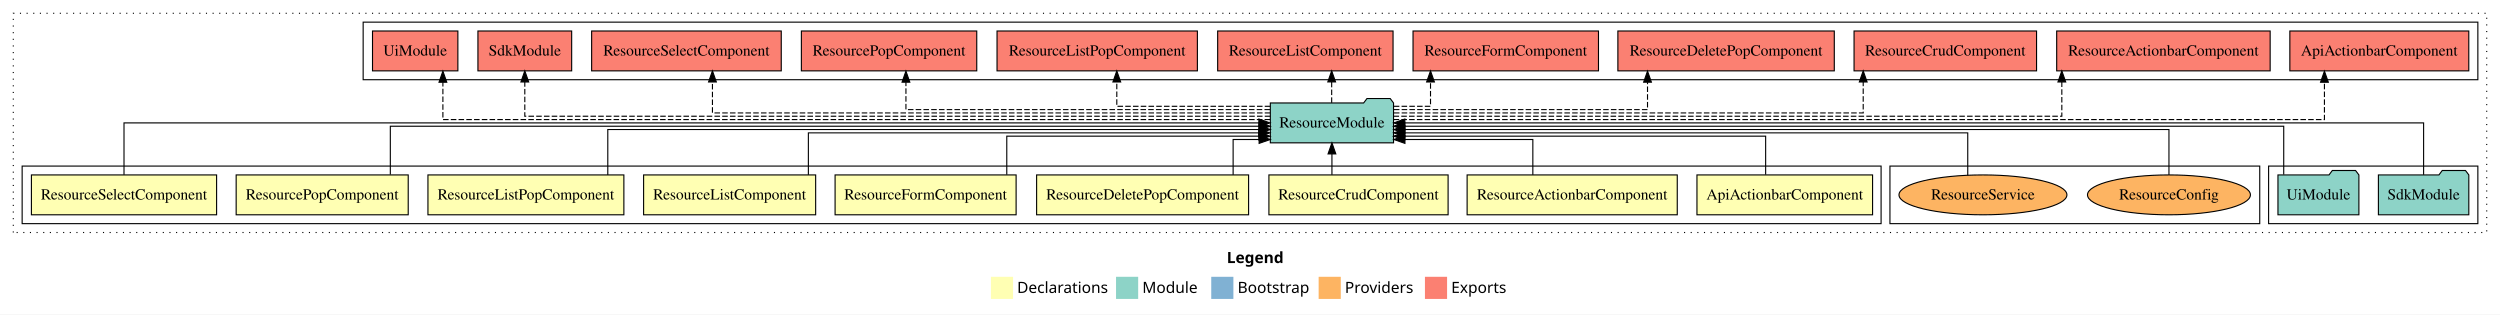
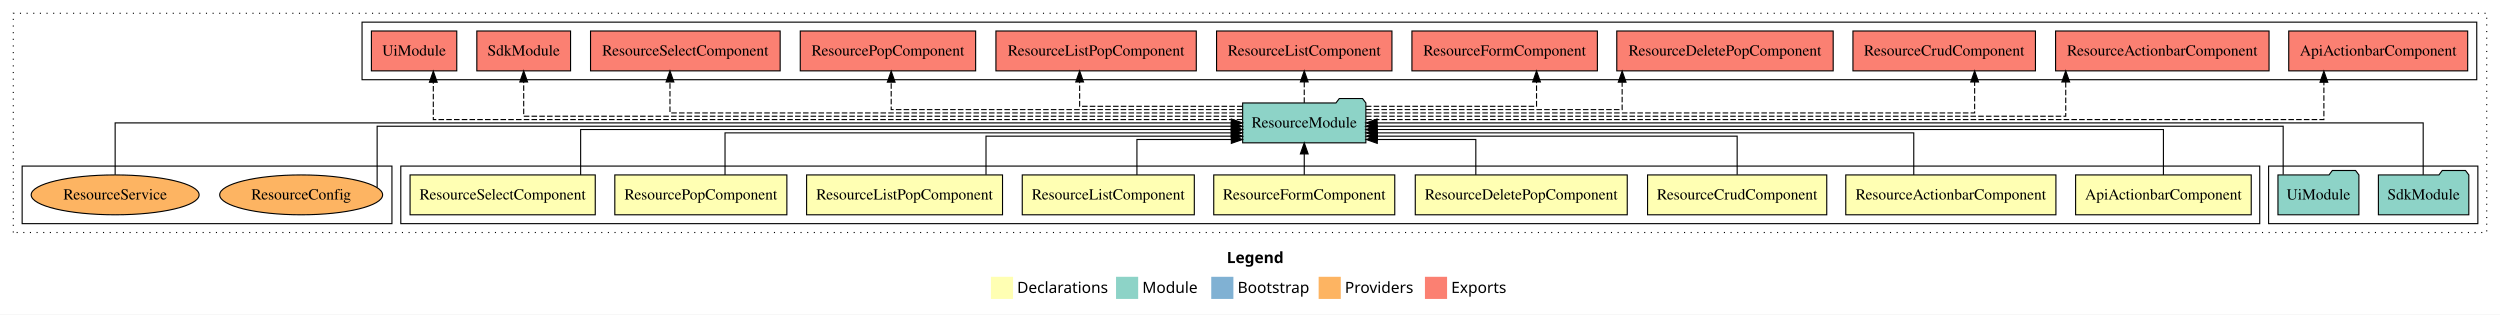
<svg xmlns="http://www.w3.org/2000/svg" width="2258pt" height="284pt" viewBox="0.00 0.00 2258.00 284.00">
  <g id="graph0" class="graph" transform="scale(1 1) rotate(0) translate(4 280)">
    <polygon fill="white" stroke="transparent" points="-4,4 -4,-280 2254,-280 2254,4 -4,4" />
    <text text-anchor="start" x="1104.01" y="-42.4" font-family="sans-serif" font-weight="bold" font-size="14.00">Legend</text>
    <polygon fill="#ffffb3" stroke="transparent" points="891,-10 891,-30 911,-30 911,-10 891,-10" />
    <text text-anchor="start" x="914.63" y="-15.4" font-family="sans-serif" font-size="14.00">  Declarations</text>
    <polygon fill="#8dd3c7" stroke="transparent" points="1004,-10 1004,-30 1024,-30 1024,-10 1004,-10" />
    <text text-anchor="start" x="1027.73" y="-15.4" font-family="sans-serif" font-size="14.00">  Module</text>
    <polygon fill="#80b1d3" stroke="transparent" points="1090,-10 1090,-30 1110,-30 1110,-10 1090,-10" />
    <text text-anchor="start" x="1113.78" y="-15.4" font-family="sans-serif" font-size="14.00">  Bootstrap</text>
    <polygon fill="#fdb462" stroke="transparent" points="1187,-10 1187,-30 1207,-30 1207,-10 1187,-10" />
    <text text-anchor="start" x="1210.67" y="-15.4" font-family="sans-serif" font-size="14.00">  Providers</text>
    <polygon fill="#fb8072" stroke="transparent" points="1283,-10 1283,-30 1303,-30 1303,-10 1283,-10" />
    <text text-anchor="start" x="1306.73" y="-15.4" font-family="sans-serif" font-size="14.00">  Exports</text>
    <g id="clust1" class="cluster">
      <polygon fill="none" stroke="black" stroke-dasharray="1,5" points="8,-70 8,-268 2242,-268 2242,-70 8,-70" />
    </g>
    <g id="clust13" class="cluster">
-       <polygon fill="none" stroke="black" points="324,-208 324,-260 2234,-260 2234,-208 324,-208" />
+       <polygon fill="none" stroke="black" points="323,-208 323,-260 2233,-260 2233,-208 323,-208" />
    </g>
    <g id="clust12" class="cluster">
      <polygon fill="none" stroke="black" points="2045,-78 2045,-130 2234,-130 2234,-78 2045,-78" />
    </g>
+     <g id="clust2" class="cluster">
+       <polygon fill="none" stroke="black" points="358,-78 358,-130 2037,-130 2037,-78 358,-78" />
+     </g>
    <g id="clust15" class="cluster">
-       <polygon fill="none" stroke="black" points="1703,-78 1703,-130 2037,-130 2037,-78 1703,-78" />
-     </g>
-     <g id="clust2" class="cluster">
-       <polygon fill="none" stroke="black" points="16,-78 16,-130 1695,-130 1695,-78 16,-78" />
+       <polygon fill="none" stroke="black" points="16,-78 16,-130 350,-130 350,-78 16,-78" />
    </g>
    <g id="node1" class="node">
-       <polygon fill="#ffffb3" stroke="black" points="1687.31,-122 1528.69,-122 1528.69,-86 1687.31,-86 1687.31,-122" />
-       <text text-anchor="middle" x="1608" y="-99.8" font-family="Times,serif" font-size="14.00">ApiActionbarComponent</text>
+       <polygon fill="#ffffb3" stroke="black" points="2029.31,-122 1870.69,-122 1870.69,-86 2029.31,-86 2029.31,-122" />
+       <text text-anchor="middle" x="1950" y="-99.8" font-family="Times,serif" font-size="14.00">ApiActionbarComponent</text>
    </g>
    <g id="node10" class="node">
-       <polygon fill="#8dd3c7" stroke="black" points="1254.64,-187 1251.64,-191 1230.64,-191 1227.64,-187 1143.36,-187 1143.36,-151 1254.64,-151 1254.64,-187" />
-       <text text-anchor="middle" x="1199" y="-164.8" font-family="Times,serif" font-size="14.00">ResourceModule</text>
+       <polygon fill="#8dd3c7" stroke="black" points="1229.64,-187 1226.64,-191 1205.64,-191 1202.64,-187 1118.36,-187 1118.36,-151 1229.64,-151 1229.64,-187" />
+       <text text-anchor="middle" x="1174" y="-164.8" font-family="Times,serif" font-size="14.00">ResourceModule</text>
    </g>
    <g id="edge1" class="edge">
-       <path fill="none" stroke="black" d="M1590.73,-122.24C1590.73,-137.57 1590.73,-157 1590.73,-157 1590.73,-157 1264.71,-157 1264.71,-157" />
-       <polygon fill="black" stroke="black" points="1264.71,-153.5 1254.71,-157 1264.71,-160.5 1264.71,-153.5" />
+       <path fill="none" stroke="black" d="M1950,-122.02C1950,-139.37 1950,-163 1950,-163 1950,-163 1239.81,-163 1239.81,-163" />
+       <polygon fill="black" stroke="black" points="1239.81,-159.5 1229.81,-163 1239.81,-166.5 1239.81,-159.5" />
    </g>
    <g id="node2" class="node">
-       <polygon fill="#ffffb3" stroke="black" points="1510.9,-122 1321.1,-122 1321.1,-86 1510.9,-86 1510.9,-122" />
-       <text text-anchor="middle" x="1416" y="-99.8" font-family="Times,serif" font-size="14.00">ResourceActionbarComponent</text>
+       <polygon fill="#ffffb3" stroke="black" points="1852.9,-122 1663.1,-122 1663.1,-86 1852.9,-86 1852.9,-122" />
+       <text text-anchor="middle" x="1758" y="-99.8" font-family="Times,serif" font-size="14.00">ResourceActionbarComponent</text>
    </g>
    <g id="edge2" class="edge">
-       <path fill="none" stroke="black" d="M1380.46,-122.05C1380.46,-136.37 1380.46,-154 1380.46,-154 1380.46,-154 1264.93,-154 1264.93,-154" />
-       <polygon fill="black" stroke="black" points="1264.93,-150.5 1254.93,-154 1264.93,-157.5 1264.93,-150.5" />
+       <path fill="none" stroke="black" d="M1724.51,-122.03C1724.51,-138.4 1724.51,-160 1724.51,-160 1724.51,-160 1239.82,-160 1239.82,-160" />
+       <polygon fill="black" stroke="black" points="1239.82,-156.5 1229.82,-160 1239.82,-163.5 1239.82,-156.5" />
    </g>
    <g id="node3" class="node">
-       <polygon fill="#ffffb3" stroke="black" points="1303.92,-122 1142.08,-122 1142.08,-86 1303.92,-86 1303.92,-122" />
-       <text text-anchor="middle" x="1223" y="-99.8" font-family="Times,serif" font-size="14.00">ResourceCrudComponent</text>
+       <polygon fill="#ffffb3" stroke="black" points="1645.92,-122 1484.08,-122 1484.08,-86 1645.92,-86 1645.92,-122" />
+       <text text-anchor="middle" x="1565" y="-99.8" font-family="Times,serif" font-size="14.00">ResourceCrudComponent</text>
    </g>
    <g id="edge3" class="edge">
-       <path fill="none" stroke="black" d="M1199,-122.11C1199,-122.11 1199,-140.99 1199,-140.99" />
-       <polygon fill="black" stroke="black" points="1195.5,-140.99 1199,-150.99 1202.5,-140.99 1195.5,-140.99" />
+       <path fill="none" stroke="black" d="M1565,-122.24C1565,-137.57 1565,-157 1565,-157 1565,-157 1240.02,-157 1240.02,-157" />
+       <polygon fill="black" stroke="black" points="1240.02,-153.5 1230.02,-157 1240.02,-160.5 1240.02,-153.5" />
    </g>
    <g id="node4" class="node">
-       <polygon fill="#ffffb3" stroke="black" points="1123.73,-122 932.27,-122 932.27,-86 1123.73,-86 1123.73,-122" />
-       <text text-anchor="middle" x="1028" y="-99.8" font-family="Times,serif" font-size="14.00">ResourceDeletePopComponent</text>
+       <polygon fill="#ffffb3" stroke="black" points="1465.73,-122 1274.27,-122 1274.27,-86 1465.73,-86 1465.73,-122" />
+       <text text-anchor="middle" x="1370" y="-99.8" font-family="Times,serif" font-size="14.00">ResourceDeletePopComponent</text>
    </g>
    <g id="edge4" class="edge">
-       <path fill="none" stroke="black" d="M1109.76,-122.05C1109.76,-136.37 1109.76,-154 1109.76,-154 1109.76,-154 1133.24,-154 1133.24,-154" />
-       <polygon fill="black" stroke="black" points="1133.24,-157.5 1143.24,-154 1133.24,-150.5 1133.24,-157.5" />
+       <path fill="none" stroke="black" d="M1328.96,-122.05C1328.96,-136.37 1328.96,-154 1328.96,-154 1328.96,-154 1239.95,-154 1239.95,-154" />
+       <polygon fill="black" stroke="black" points="1239.95,-150.5 1229.95,-154 1239.95,-157.5 1239.95,-150.5" />
    </g>
    <g id="node5" class="node">
-       <polygon fill="#ffffb3" stroke="black" points="913.75,-122 750.25,-122 750.25,-86 913.75,-86 913.75,-122" />
-       <text text-anchor="middle" x="832" y="-99.8" font-family="Times,serif" font-size="14.00">ResourceFormComponent</text>
+       <polygon fill="#ffffb3" stroke="black" points="1255.75,-122 1092.25,-122 1092.25,-86 1255.75,-86 1255.75,-122" />
+       <text text-anchor="middle" x="1174" y="-99.8" font-family="Times,serif" font-size="14.00">ResourceFormComponent</text>
    </g>
    <g id="edge5" class="edge">
-       <path fill="none" stroke="black" d="M905.32,-122.24C905.32,-137.57 905.32,-157 905.32,-157 905.32,-157 1133.07,-157 1133.07,-157" />
-       <polygon fill="black" stroke="black" points="1133.07,-160.5 1143.07,-157 1133.07,-153.5 1133.07,-160.5" />
+       <path fill="none" stroke="black" d="M1174,-122.11C1174,-122.11 1174,-140.99 1174,-140.99" />
+       <polygon fill="black" stroke="black" points="1170.5,-140.99 1174,-150.99 1177.5,-140.99 1170.5,-140.99" />
    </g>
    <g id="node6" class="node">
-       <polygon fill="#ffffb3" stroke="black" points="732.7,-122 577.3,-122 577.3,-86 732.7,-86 732.7,-122" />
-       <text text-anchor="middle" x="655" y="-99.8" font-family="Times,serif" font-size="14.00">ResourceListComponent</text>
+       <polygon fill="#ffffb3" stroke="black" points="1074.7,-122 919.3,-122 919.3,-86 1074.7,-86 1074.7,-122" />
+       <text text-anchor="middle" x="997" y="-99.8" font-family="Times,serif" font-size="14.00">ResourceListComponent</text>
    </g>
    <g id="edge6" class="edge">
-       <path fill="none" stroke="black" d="M726.12,-122.03C726.12,-138.4 726.12,-160 726.12,-160 726.12,-160 1132.9,-160 1132.9,-160" />
-       <polygon fill="black" stroke="black" points="1132.9,-163.5 1142.9,-160 1132.9,-156.5 1132.9,-163.5" />
+       <path fill="none" stroke="black" d="M1022.87,-122.05C1022.87,-136.37 1022.87,-154 1022.87,-154 1022.87,-154 1108.15,-154 1108.15,-154" />
+       <polygon fill="black" stroke="black" points="1108.15,-157.5 1118.15,-154 1108.15,-150.5 1108.15,-157.5" />
    </g>
    <g id="node7" class="node">
-       <polygon fill="#ffffb3" stroke="black" points="559.48,-122 382.52,-122 382.52,-86 559.48,-86 559.48,-122" />
-       <text text-anchor="middle" x="471" y="-99.8" font-family="Times,serif" font-size="14.00">ResourceListPopComponent</text>
+       <polygon fill="#ffffb3" stroke="black" points="901.48,-122 724.52,-122 724.52,-86 901.48,-86 901.48,-122" />
+       <text text-anchor="middle" x="813" y="-99.8" font-family="Times,serif" font-size="14.00">ResourceListPopComponent</text>
    </g>
    <g id="edge7" class="edge">
-       <path fill="none" stroke="black" d="M544.96,-122.02C544.96,-139.37 544.96,-163 544.96,-163 544.96,-163 1133.24,-163 1133.24,-163" />
-       <polygon fill="black" stroke="black" points="1133.24,-166.5 1143.24,-163 1133.24,-159.5 1133.24,-166.5" />
+       <path fill="none" stroke="black" d="M886.56,-122.24C886.56,-137.57 886.56,-157 886.56,-157 886.56,-157 1108.24,-157 1108.24,-157" />
+       <polygon fill="black" stroke="black" points="1108.24,-160.5 1118.24,-157 1108.24,-153.5 1108.24,-160.5" />
    </g>
    <g id="node8" class="node">
-       <polygon fill="#ffffb3" stroke="black" points="364.7,-122 209.3,-122 209.3,-86 364.7,-86 364.7,-122" />
-       <text text-anchor="middle" x="287" y="-99.8" font-family="Times,serif" font-size="14.00">ResourcePopComponent</text>
+       <polygon fill="#ffffb3" stroke="black" points="706.7,-122 551.3,-122 551.3,-86 706.7,-86 706.7,-122" />
+       <text text-anchor="middle" x="629" y="-99.8" font-family="Times,serif" font-size="14.00">ResourcePopComponent</text>
    </g>
    <g id="edge8" class="edge">
-       <path fill="none" stroke="black" d="M348.54,-122.27C348.54,-140.56 348.54,-166 348.54,-166 348.54,-166 1133.2,-166 1133.2,-166" />
-       <polygon fill="black" stroke="black" points="1133.2,-169.5 1143.2,-166 1133.2,-162.5 1133.2,-169.5" />
+       <path fill="none" stroke="black" d="M650.84,-122.03C650.84,-138.4 650.84,-160 650.84,-160 650.84,-160 1108.01,-160 1108.01,-160" />
+       <polygon fill="black" stroke="black" points="1108.01,-163.5 1118.01,-160 1108.01,-156.5 1108.01,-163.5" />
    </g>
    <g id="node9" class="node">
-       <polygon fill="#ffffb3" stroke="black" points="191.63,-122 24.37,-122 24.37,-86 191.63,-86 191.63,-122" />
-       <text text-anchor="middle" x="108" y="-99.8" font-family="Times,serif" font-size="14.00">ResourceSelectComponent</text>
+       <polygon fill="#ffffb3" stroke="black" points="533.63,-122 366.37,-122 366.37,-86 533.63,-86 533.63,-122" />
+       <text text-anchor="middle" x="450" y="-99.8" font-family="Times,serif" font-size="14.00">ResourceSelectComponent</text>
    </g>
    <g id="edge9" class="edge">
-       <path fill="none" stroke="black" d="M108,-122.11C108,-141.34 108,-169 108,-169 108,-169 1133.02,-169 1133.02,-169" />
-       <polygon fill="black" stroke="black" points="1133.02,-172.5 1143.02,-169 1133.02,-165.5 1133.02,-172.5" />
+       <path fill="none" stroke="black" d="M520.43,-122.02C520.43,-139.37 520.43,-163 520.43,-163 520.43,-163 1108.28,-163 1108.28,-163" />
+       <polygon fill="black" stroke="black" points="1108.28,-166.5 1118.28,-163 1108.28,-159.5 1108.28,-166.5" />
    </g>
    <g id="node13" class="node">
-       <polygon fill="#fb8072" stroke="black" points="2225.81,-252 2064.19,-252 2064.19,-216 2225.81,-216 2225.81,-252" />
-       <text text-anchor="middle" x="2145" y="-229.8" font-family="Times,serif" font-size="14.00">ApiActionbarComponent </text>
+       <polygon fill="#fb8072" stroke="black" points="2224.81,-252 2063.19,-252 2063.19,-216 2224.81,-216 2224.81,-252" />
+       <text text-anchor="middle" x="2144" y="-229.8" font-family="Times,serif" font-size="14.00">ApiActionbarComponent </text>
    </g>
    <g id="edge12" class="edge">
-       <path fill="none" stroke="black" stroke-dasharray="5,2" d="M1254.74,-172C1450.59,-172 2095.43,-172 2095.43,-172 2095.43,-172 2095.43,-205.73 2095.43,-205.73" />
-       <polygon fill="black" stroke="black" points="2091.94,-205.73 2095.43,-215.73 2098.94,-205.73 2091.94,-205.73" />
+       <path fill="none" stroke="black" stroke-dasharray="5,2" d="M1229.88,-172C1429.41,-172 2094.93,-172 2094.93,-172 2094.93,-172 2094.93,-205.73 2094.93,-205.73" />
+       <polygon fill="black" stroke="black" points="2091.44,-205.73 2094.93,-215.73 2098.44,-205.73 2091.44,-205.73" />
    </g>
    <g id="node14" class="node">
-       <polygon fill="#fb8072" stroke="black" points="2046.4,-252 1853.6,-252 1853.6,-216 2046.4,-216 2046.4,-252" />
-       <text text-anchor="middle" x="1950" y="-229.8" font-family="Times,serif" font-size="14.00">ResourceActionbarComponent </text>
+       <polygon fill="#fb8072" stroke="black" points="2045.4,-252 1852.6,-252 1852.6,-216 2045.4,-216 2045.4,-252" />
+       <text text-anchor="middle" x="1949" y="-229.8" font-family="Times,serif" font-size="14.00">ResourceActionbarComponent </text>
    </g>
    <g id="edge13" class="edge">
-       <path fill="none" stroke="black" stroke-dasharray="5,2" d="M1254.64,-175C1413.57,-175 1858.24,-175 1858.24,-175 1858.24,-175 1858.24,-205.98 1858.24,-205.98" />
-       <polygon fill="black" stroke="black" points="1854.74,-205.98 1858.24,-215.98 1861.74,-205.98 1854.74,-205.98" />
+       <path fill="none" stroke="black" stroke-dasharray="5,2" d="M1229.7,-175C1393.44,-175 1861.77,-175 1861.77,-175 1861.77,-175 1861.77,-205.98 1861.77,-205.98" />
+       <polygon fill="black" stroke="black" points="1858.27,-205.98 1861.77,-215.98 1865.27,-205.98 1858.27,-205.98" />
    </g>
    <g id="node15" class="node">
-       <polygon fill="#fb8072" stroke="black" points="1835.42,-252 1670.58,-252 1670.58,-216 1835.42,-216 1835.42,-252" />
-       <text text-anchor="middle" x="1753" y="-229.8" font-family="Times,serif" font-size="14.00">ResourceCrudComponent </text>
+       <polygon fill="#fb8072" stroke="black" points="1834.42,-252 1669.58,-252 1669.58,-216 1834.42,-216 1834.42,-252" />
+       <text text-anchor="middle" x="1752" y="-229.8" font-family="Times,serif" font-size="14.00">ResourceCrudComponent </text>
    </g>
    <g id="edge14" class="edge">
-       <path fill="none" stroke="black" stroke-dasharray="5,2" d="M1254.98,-178C1381.56,-178 1678.85,-178 1678.85,-178 1678.85,-178 1678.85,-205.97 1678.85,-205.97" />
-       <polygon fill="black" stroke="black" points="1675.35,-205.97 1678.85,-215.97 1682.35,-205.97 1675.35,-205.97" />
+       <path fill="none" stroke="black" stroke-dasharray="5,2" d="M1229.88,-178C1379.77,-178 1779.49,-178 1779.49,-178 1779.49,-178 1779.49,-205.97 1779.49,-205.97" />
+       <polygon fill="black" stroke="black" points="1775.99,-205.97 1779.49,-215.97 1782.99,-205.97 1775.99,-205.97" />
    </g>
    <g id="node16" class="node">
-       <polygon fill="#fb8072" stroke="black" points="1652.73,-252 1457.27,-252 1457.27,-216 1652.73,-216 1652.73,-252" />
-       <text text-anchor="middle" x="1555" y="-229.8" font-family="Times,serif" font-size="14.00">ResourceDeletePopComponent </text>
+       <polygon fill="#fb8072" stroke="black" points="1651.73,-252 1456.27,-252 1456.27,-216 1651.73,-216 1651.73,-252" />
+       <text text-anchor="middle" x="1554" y="-229.8" font-family="Times,serif" font-size="14.00">ResourceDeletePopComponent </text>
    </g>
    <g id="edge15" class="edge">
-       <path fill="none" stroke="black" stroke-dasharray="5,2" d="M1254.97,-181C1337.99,-181 1484.04,-181 1484.04,-181 1484.04,-181 1484.04,-205.76 1484.04,-205.76" />
-       <polygon fill="black" stroke="black" points="1480.54,-205.76 1484.04,-215.76 1487.54,-205.76 1480.54,-205.76" />
+       <path fill="none" stroke="black" stroke-dasharray="5,2" d="M1229.7,-181C1313.2,-181 1461.12,-181 1461.12,-181 1461.12,-181 1461.12,-205.76 1461.12,-205.76" />
+       <polygon fill="black" stroke="black" points="1457.63,-205.76 1461.12,-215.76 1464.63,-205.76 1457.63,-205.76" />
    </g>
    <g id="node17" class="node">
-       <polygon fill="#fb8072" stroke="black" points="1439.75,-252 1272.25,-252 1272.25,-216 1439.75,-216 1439.75,-252" />
-       <text text-anchor="middle" x="1356" y="-229.8" font-family="Times,serif" font-size="14.00">ResourceFormComponent </text>
+       <polygon fill="#fb8072" stroke="black" points="1438.75,-252 1271.25,-252 1271.25,-216 1438.75,-216 1438.75,-252" />
+       <text text-anchor="middle" x="1355" y="-229.8" font-family="Times,serif" font-size="14.00">ResourceFormComponent </text>
    </g>
    <g id="edge16" class="edge">
-       <path fill="none" stroke="black" stroke-dasharray="5,2" d="M1254.89,-184C1272.77,-184 1288.04,-184 1288.04,-184 1288.04,-184 1288.04,-205.95 1288.04,-205.95" />
-       <polygon fill="black" stroke="black" points="1284.54,-205.95 1288.04,-215.95 1291.54,-205.95 1284.54,-205.95" />
+       <path fill="none" stroke="black" stroke-dasharray="5,2" d="M1229.67,-184C1291.82,-184 1383.8,-184 1383.8,-184 1383.8,-184 1383.8,-205.95 1383.8,-205.95" />
+       <polygon fill="black" stroke="black" points="1380.3,-205.95 1383.8,-215.95 1387.3,-205.95 1380.3,-205.95" />
    </g>
    <g id="node18" class="node">
-       <polygon fill="#fb8072" stroke="black" points="1254.2,-252 1095.8,-252 1095.8,-216 1254.2,-216 1254.2,-252" />
-       <text text-anchor="middle" x="1175" y="-229.8" font-family="Times,serif" font-size="14.00">ResourceListComponent </text>
+       <polygon fill="#fb8072" stroke="black" points="1253.2,-252 1094.8,-252 1094.8,-216 1253.2,-216 1253.2,-252" />
+       <text text-anchor="middle" x="1174" y="-229.8" font-family="Times,serif" font-size="14.00">ResourceListComponent </text>
    </g>
    <g id="edge17" class="edge">
-       <path fill="none" stroke="black" stroke-dasharray="5,2" d="M1198.77,-187.11C1198.77,-187.11 1198.77,-205.99 1198.77,-205.99" />
-       <polygon fill="black" stroke="black" points="1195.27,-205.99 1198.77,-215.99 1202.27,-205.99 1195.27,-205.99" />
+       <path fill="none" stroke="black" stroke-dasharray="5,2" d="M1174,-187.11C1174,-187.11 1174,-205.99 1174,-205.99" />
+       <polygon fill="black" stroke="black" points="1170.5,-205.99 1174,-215.99 1177.5,-205.99 1170.5,-205.99" />
    </g>
    <g id="node19" class="node">
-       <polygon fill="#fb8072" stroke="black" points="1077.48,-252 896.52,-252 896.52,-216 1077.48,-216 1077.48,-252" />
-       <text text-anchor="middle" x="987" y="-229.8" font-family="Times,serif" font-size="14.00">ResourceListPopComponent </text>
+       <polygon fill="#fb8072" stroke="black" points="1076.48,-252 895.52,-252 895.52,-216 1076.48,-216 1076.48,-252" />
+       <text text-anchor="middle" x="986" y="-229.8" font-family="Times,serif" font-size="14.00">ResourceListPopComponent </text>
    </g>
    <g id="edge18" class="edge">
-       <path fill="none" stroke="black" stroke-dasharray="5,2" d="M1143.32,-184C1085.9,-184 1004.69,-184 1004.69,-184 1004.69,-184 1004.69,-205.95 1004.69,-205.95" />
-       <polygon fill="black" stroke="black" points="1001.19,-205.95 1004.69,-215.95 1008.19,-205.95 1001.19,-205.95" />
+       <path fill="none" stroke="black" stroke-dasharray="5,2" d="M1118.3,-184C1058.24,-184 971.13,-184 971.13,-184 971.13,-184 971.13,-205.95 971.13,-205.95" />
+       <polygon fill="black" stroke="black" points="967.63,-205.95 971.13,-215.95 974.63,-205.95 967.63,-205.95" />
    </g>
    <g id="node20" class="node">
-       <polygon fill="#fb8072" stroke="black" points="878.2,-252 719.8,-252 719.8,-216 878.2,-216 878.2,-252" />
-       <text text-anchor="middle" x="799" y="-229.8" font-family="Times,serif" font-size="14.00">ResourcePopComponent </text>
+       <polygon fill="#fb8072" stroke="black" points="877.2,-252 718.8,-252 718.8,-216 877.2,-216 877.2,-252" />
+       <text text-anchor="middle" x="798" y="-229.8" font-family="Times,serif" font-size="14.00">ResourcePopComponent </text>
    </g>
    <g id="edge19" class="edge">
-       <path fill="none" stroke="black" stroke-dasharray="5,2" d="M1143.05,-181C1036.34,-181 814.24,-181 814.24,-181 814.24,-181 814.24,-205.76 814.24,-205.76" />
-       <polygon fill="black" stroke="black" points="810.74,-205.76 814.24,-215.76 817.74,-205.76 810.74,-205.76" />
+       <path fill="none" stroke="black" stroke-dasharray="5,2" d="M1118.15,-181C1014.07,-181 800.93,-181 800.93,-181 800.93,-181 800.93,-205.76 800.93,-205.76" />
+       <polygon fill="black" stroke="black" points="797.43,-205.76 800.93,-215.76 804.43,-205.76 797.43,-205.76" />
    </g>
    <g id="node21" class="node">
-       <polygon fill="#fb8072" stroke="black" points="701.63,-252 530.37,-252 530.37,-216 701.63,-216 701.63,-252" />
-       <text text-anchor="middle" x="616" y="-229.8" font-family="Times,serif" font-size="14.00">ResourceSelectComponent </text>
+       <polygon fill="#fb8072" stroke="black" points="700.63,-252 529.37,-252 529.37,-216 700.63,-216 700.63,-252" />
+       <text text-anchor="middle" x="615" y="-229.8" font-family="Times,serif" font-size="14.00">ResourceSelectComponent </text>
    </g>
    <g id="edge20" class="edge">
-       <path fill="none" stroke="black" stroke-dasharray="5,2" d="M1143.31,-178C1001.78,-178 639.48,-178 639.48,-178 639.48,-178 639.48,-205.97 639.48,-205.97" />
-       <polygon fill="black" stroke="black" points="635.98,-205.97 639.48,-215.97 642.98,-205.97 635.98,-205.97" />
+       <path fill="none" stroke="black" stroke-dasharray="5,2" d="M1118.29,-178C974.33,-178 601.12,-178 601.12,-178 601.12,-178 601.12,-205.97 601.12,-205.97" />
+       <polygon fill="black" stroke="black" points="597.62,-205.97 601.12,-215.97 604.62,-205.97 597.62,-205.97" />
    </g>
    <g id="node22" class="node">
-       <polygon fill="#fb8072" stroke="black" points="512.33,-252 427.67,-252 427.67,-216 512.33,-216 512.33,-252" />
-       <text text-anchor="middle" x="470" y="-229.8" font-family="Times,serif" font-size="14.00">SdkModule </text>
+       <polygon fill="#fb8072" stroke="black" points="511.33,-252 426.67,-252 426.67,-216 511.33,-216 511.33,-252" />
+       <text text-anchor="middle" x="469" y="-229.8" font-family="Times,serif" font-size="14.00">SdkModule </text>
    </g>
    <g id="edge21" class="edge">
-       <path fill="none" stroke="black" stroke-dasharray="5,2" d="M1143.31,-175C972.89,-175 470,-175 470,-175 470,-175 470,-205.98 470,-205.98" />
-       <polygon fill="black" stroke="black" points="466.5,-205.98 470,-215.98 473.5,-205.98 466.5,-205.98" />
+       <path fill="none" stroke="black" stroke-dasharray="5,2" d="M1118.09,-175C951.34,-175 469,-175 469,-175 469,-175 469,-205.98 469,-205.98" />
+       <polygon fill="black" stroke="black" points="465.5,-205.98 469,-215.98 472.5,-205.98 465.5,-205.98" />
    </g>
    <g id="node23" class="node">
-       <polygon fill="#fb8072" stroke="black" points="409.55,-252 332.45,-252 332.45,-216 409.55,-216 409.55,-252" />
-       <text text-anchor="middle" x="371" y="-229.8" font-family="Times,serif" font-size="14.00">UiModule </text>
+       <polygon fill="#fb8072" stroke="black" points="408.55,-252 331.45,-252 331.45,-216 408.55,-216 408.55,-252" />
+       <text text-anchor="middle" x="370" y="-229.8" font-family="Times,serif" font-size="14.00">UiModule </text>
    </g>
    <g id="edge22" class="edge">
-       <path fill="none" stroke="black" stroke-dasharray="5,2" d="M1143.17,-172C961.07,-172 396.02,-172 396.02,-172 396.02,-172 396.02,-205.73 396.02,-205.73" />
-       <polygon fill="black" stroke="black" points="392.52,-205.73 396.02,-215.73 399.52,-205.73 392.52,-205.73" />
+       <path fill="none" stroke="black" stroke-dasharray="5,2" d="M1118.06,-172C938.34,-172 387.36,-172 387.36,-172 387.36,-172 387.36,-205.73 387.36,-205.73" />
+       <polygon fill="black" stroke="black" points="383.86,-205.73 387.36,-215.73 390.86,-205.73 383.86,-205.73" />
    </g>
    <g id="node11" class="node">
      <polygon fill="#8dd3c7" stroke="black" points="2225.83,-122 2222.83,-126 2201.83,-126 2198.83,-122 2144.17,-122 2144.17,-86 2225.83,-86 2225.83,-122" />
      <text text-anchor="middle" x="2185" y="-99.8" font-family="Times,serif" font-size="14.00">SdkModule</text>
    </g>
    <g id="edge10" class="edge">
-       <path fill="none" stroke="black" d="M2185,-122.11C2185,-141.34 2185,-169 2185,-169 2185,-169 1264.84,-169 1264.84,-169" />
-       <polygon fill="black" stroke="black" points="1264.84,-165.5 1254.84,-169 1264.84,-172.5 1264.84,-165.5" />
+       <path fill="none" stroke="black" d="M2184.62,-122.11C2184.62,-141.34 2184.62,-169 2184.62,-169 2184.62,-169 1239.77,-169 1239.77,-169" />
+       <polygon fill="black" stroke="black" points="1239.77,-165.5 1229.77,-169 1239.77,-172.5 1239.77,-165.5" />
    </g>
    <g id="node12" class="node">
      <polygon fill="#8dd3c7" stroke="black" points="2126.55,-122 2123.55,-126 2102.55,-126 2099.55,-122 2053.45,-122 2053.45,-86 2126.55,-86 2126.55,-122" />
      <text text-anchor="middle" x="2090" y="-99.8" font-family="Times,serif" font-size="14.00">UiModule</text>
    </g>
    <g id="edge11" class="edge">
-       <path fill="none" stroke="black" d="M2058.66,-122.27C2058.66,-140.56 2058.66,-166 2058.66,-166 2058.66,-166 1264.74,-166 1264.74,-166" />
-       <polygon fill="black" stroke="black" points="1264.74,-162.5 1254.74,-166 1264.74,-169.5 1264.74,-162.5" />
+       <path fill="none" stroke="black" d="M2058.16,-122.27C2058.16,-140.56 2058.16,-166 2058.16,-166 2058.16,-166 1239.64,-166 1239.64,-166" />
+       <polygon fill="black" stroke="black" points="1239.64,-162.5 1229.64,-166 1239.64,-169.5 1239.64,-162.5" />
    </g>
    <g id="node24" class="node">
-       <ellipse fill="#fdb462" stroke="black" cx="1955" cy="-104" rx="73.58" ry="18" />
-       <text text-anchor="middle" x="1955" y="-99.8" font-family="Times,serif" font-size="14.00">ResourceConfig</text>
+       <ellipse fill="#fdb462" stroke="black" cx="268" cy="-104" rx="73.58" ry="18" />
+       <text text-anchor="middle" x="268" y="-99.8" font-family="Times,serif" font-size="14.00">ResourceConfig</text>
    </g>
    <g id="edge23" class="edge">
-       <path fill="none" stroke="black" d="M1955,-122.02C1955,-139.37 1955,-163 1955,-163 1955,-163 1264.9,-163 1264.9,-163" />
-       <polygon fill="black" stroke="black" points="1264.9,-159.5 1254.9,-163 1264.9,-166.5 1264.9,-159.5" />
+       <path fill="none" stroke="black" d="M336.63,-110.64C336.63,-126.63 336.63,-166 336.63,-166 336.63,-166 1108.08,-166 1108.08,-166" />
+       <polygon fill="black" stroke="black" points="1108.08,-169.5 1118.08,-166 1108.08,-162.5 1108.08,-169.5" />
    </g>
    <g id="node25" class="node">
-       <ellipse fill="#fdb462" stroke="black" cx="1787" cy="-104" rx="75.84" ry="18" />
-       <text text-anchor="middle" x="1787" y="-99.8" font-family="Times,serif" font-size="14.00">ResourceService</text>
+       <ellipse fill="#fdb462" stroke="black" cx="100" cy="-104" rx="75.84" ry="18" />
+       <text text-anchor="middle" x="100" y="-99.8" font-family="Times,serif" font-size="14.00">ResourceService</text>
    </g>
    <g id="edge24" class="edge">
-       <path fill="none" stroke="black" d="M1773.27,-121.72C1773.27,-138.12 1773.27,-160 1773.27,-160 1773.27,-160 1264.85,-160 1264.85,-160" />
-       <polygon fill="black" stroke="black" points="1264.85,-156.5 1254.85,-160 1264.85,-163.5 1264.85,-156.5" />
+       <path fill="none" stroke="black" d="M100,-122.11C100,-141.34 100,-169 100,-169 100,-169 1108.14,-169 1108.14,-169" />
+       <polygon fill="black" stroke="black" points="1108.14,-172.5 1118.14,-169 1108.14,-165.5 1108.14,-172.5" />
    </g>
  </g>
</svg>
